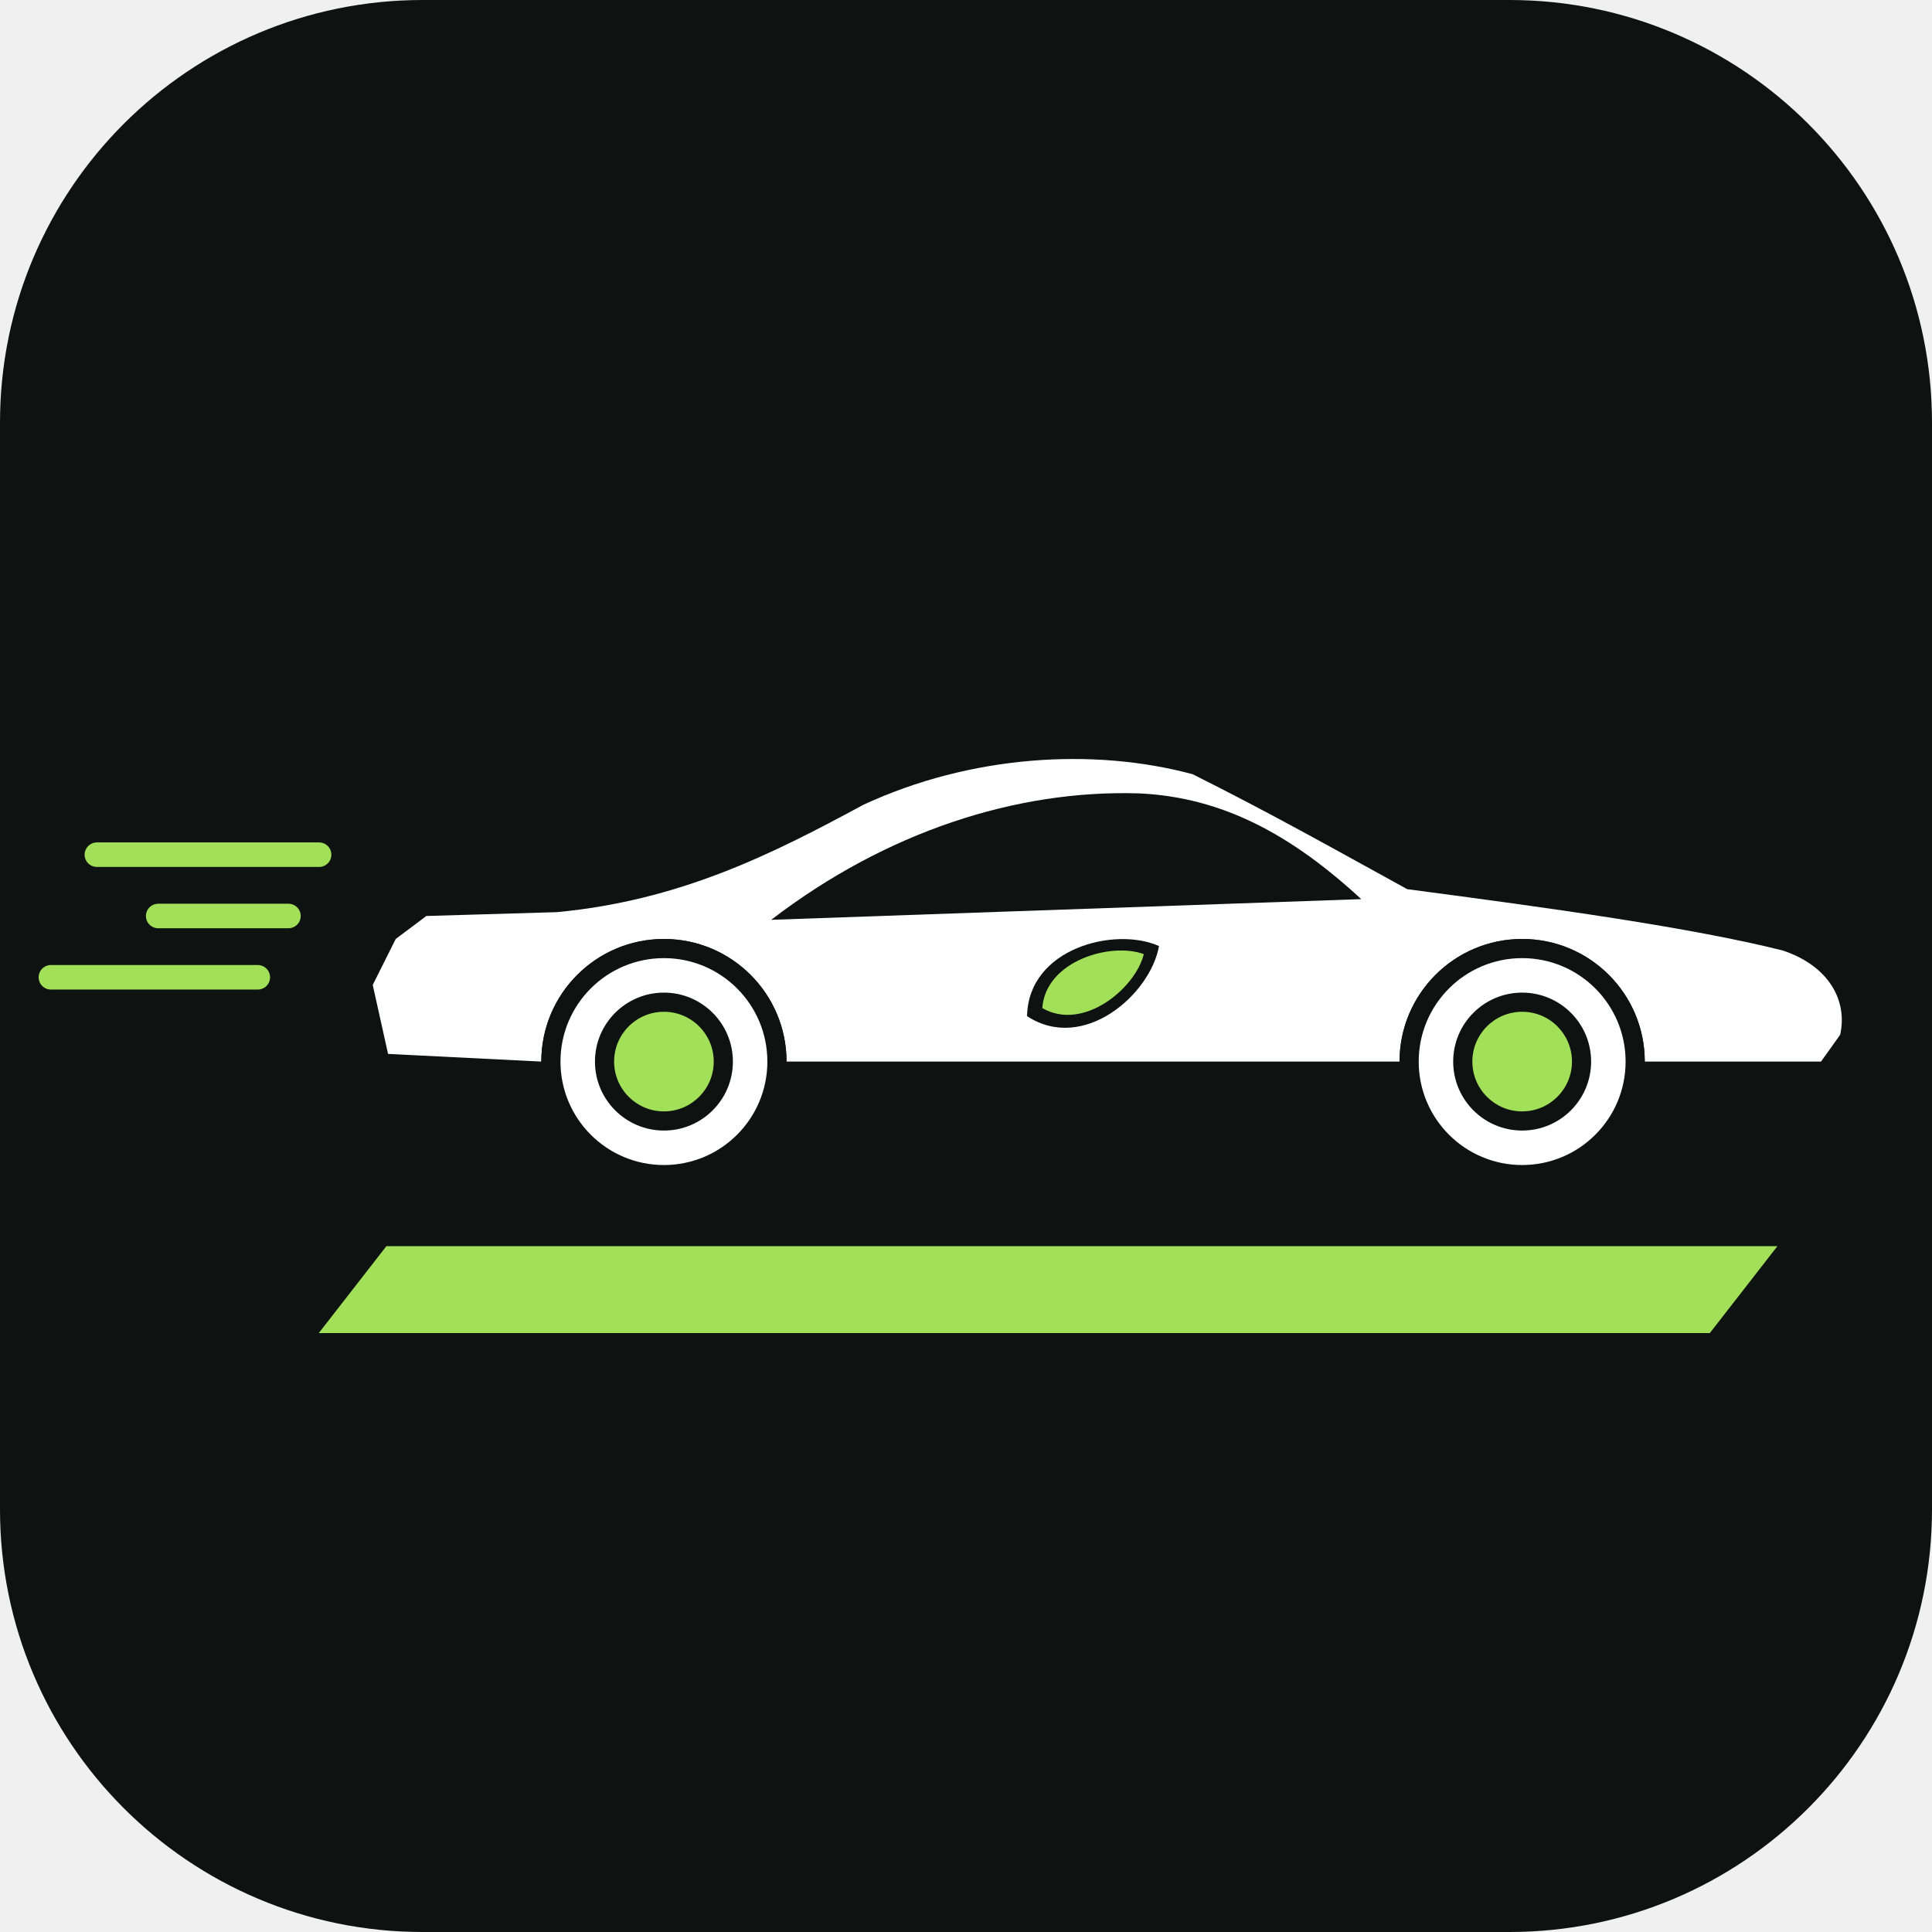
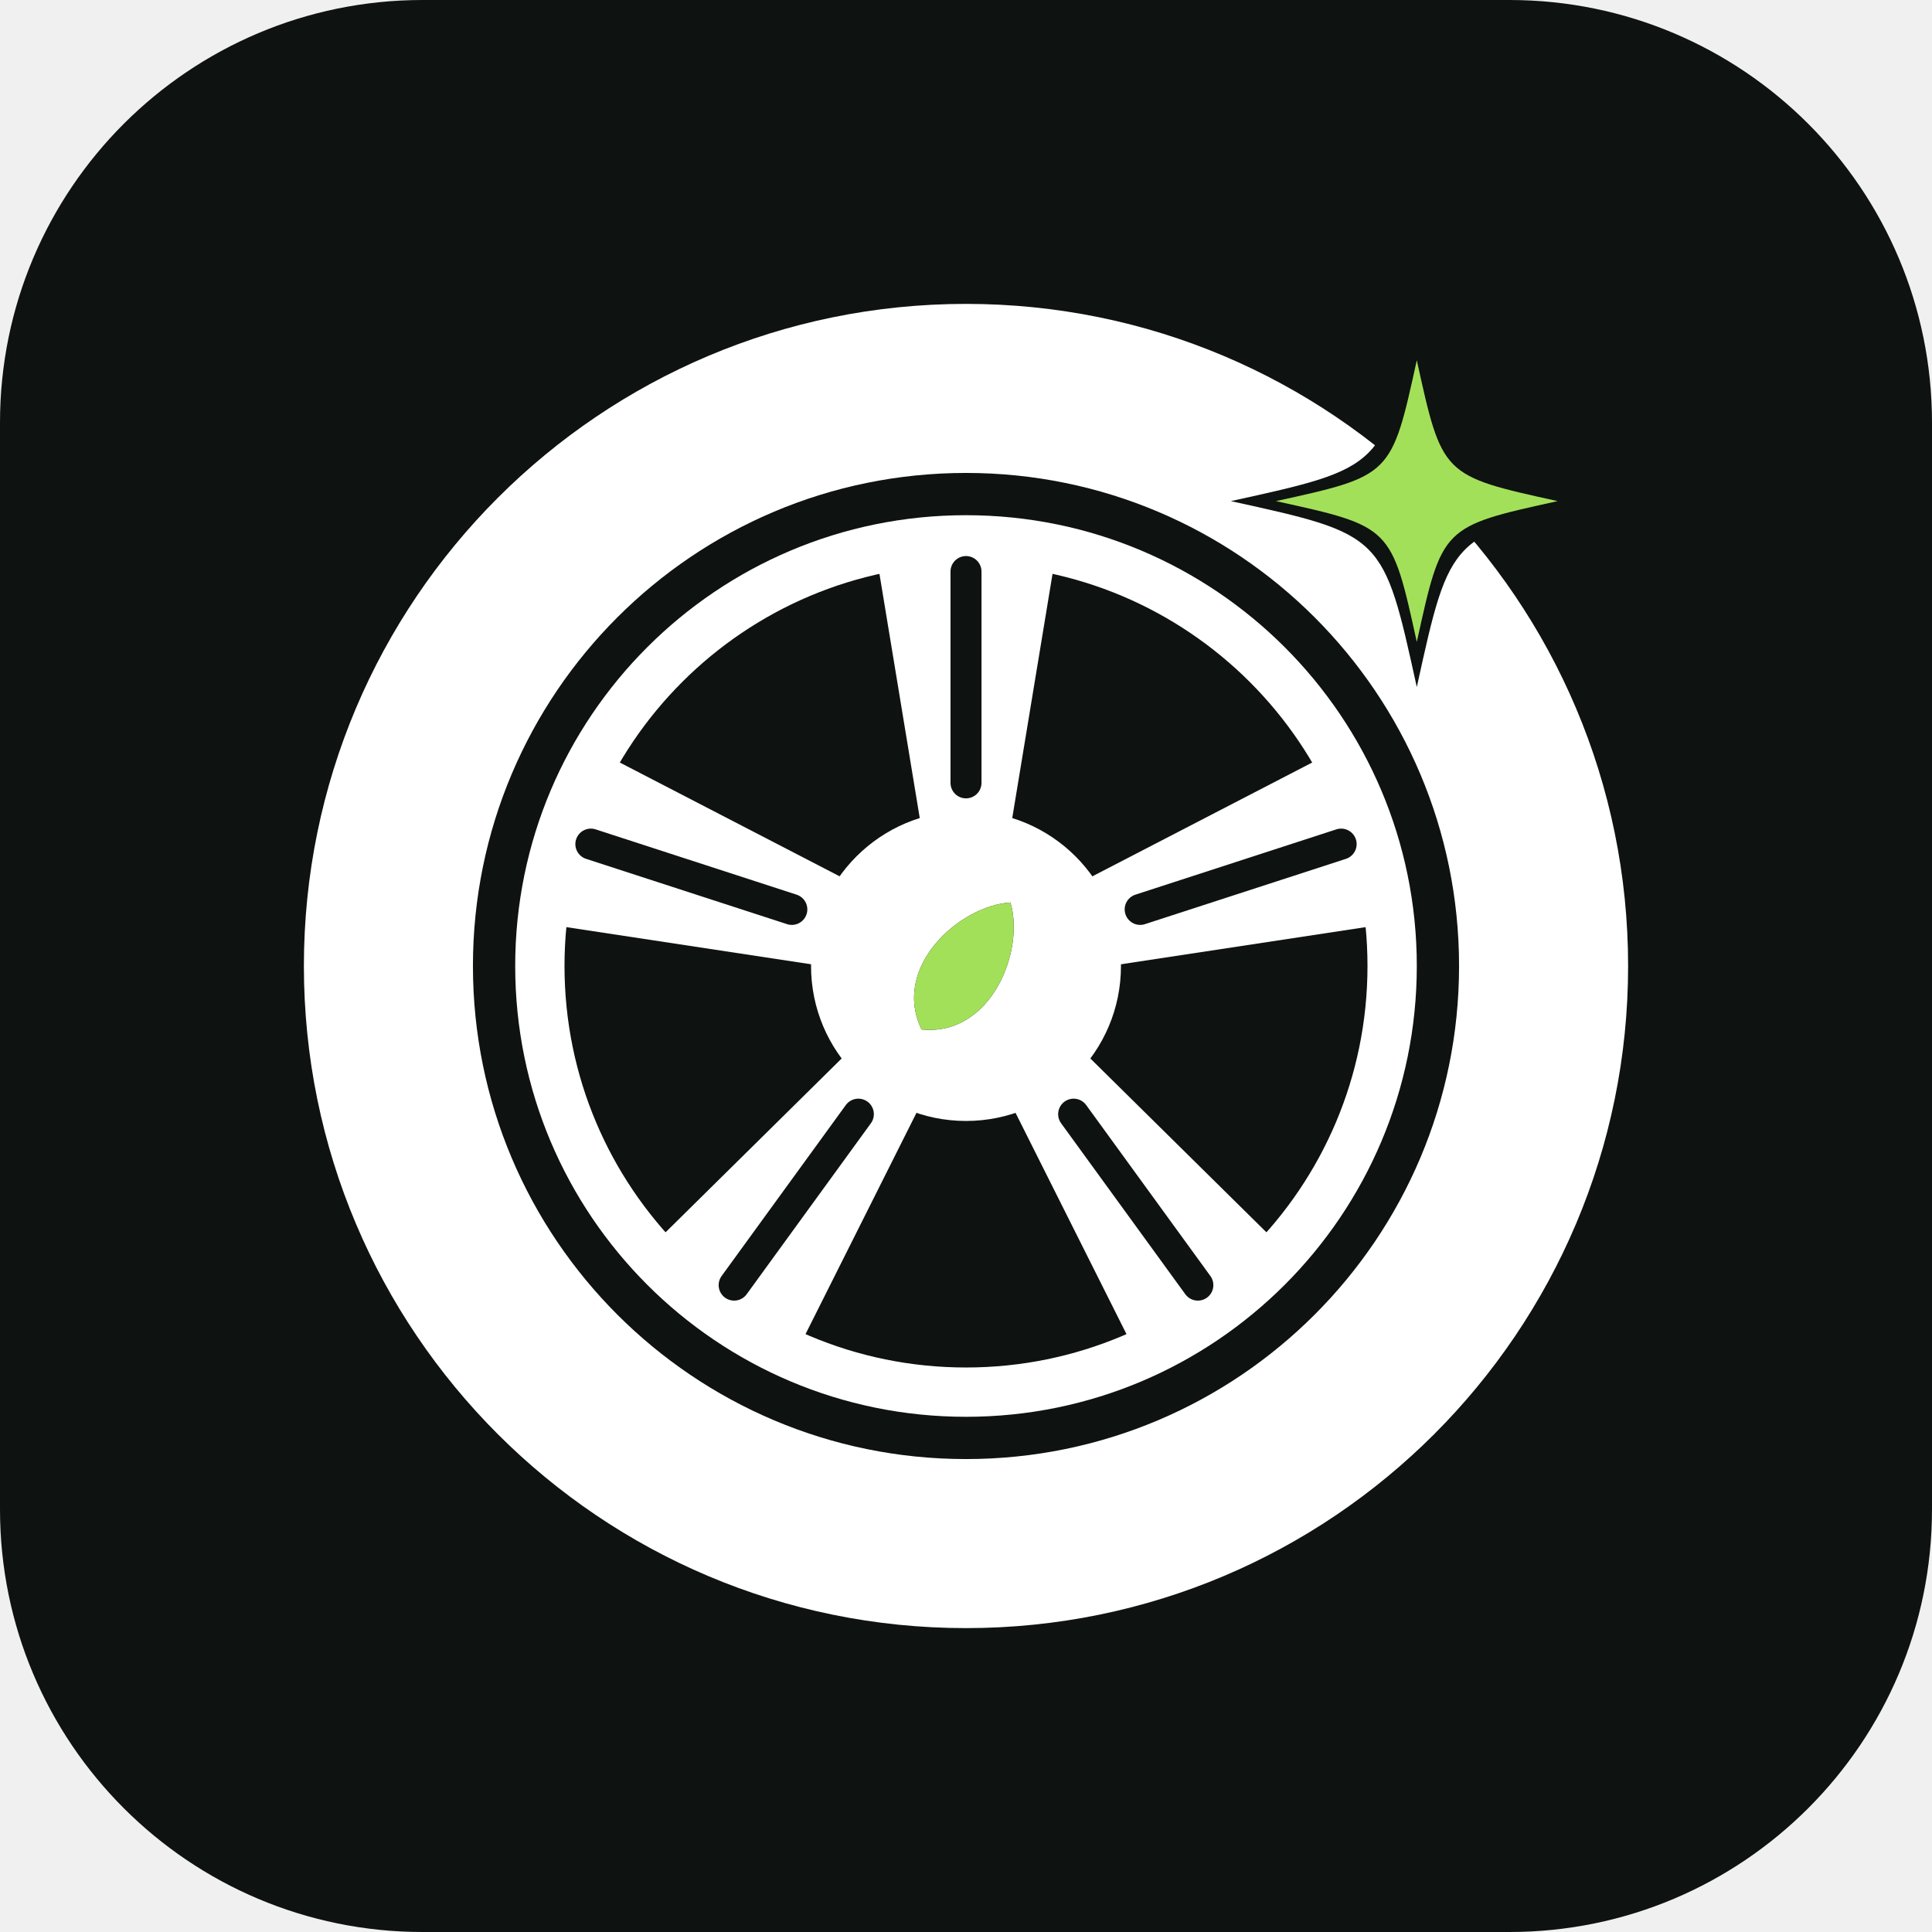
<svg xmlns="http://www.w3.org/2000/svg" viewBox="0 0 512.0 512.0" width="512" height="512">
  <rect width="512" height="512" rx="112" fill="#0E1210" />
-   <g transform="translate(10.24 199.0859) scale(2.030717) translate(37.6 -6.5)">
-     <mask id="m-icon" maskUnits="userSpaceOnUse" x="-30" y="0" width="240" height="70">
-       <rect x="-30" width="240" height="70" fill="#fff" />
-       <path d="M58,28.5 C73,17 90,11.5 106,12 C117,12.5 126,17.5 135,25.8 Z" fill="#000" />
-       <circle cx="44" cy="47" r="16" fill="#000" />
-       <circle cx="156" cy="47" r="16" fill="#000" />
-       <path transform="translate(100 36.5) rotate(62)" d="M0,9.75 C7.75,5.46 5.00,-5.85 0,-9.75 C-5.00,-5.85 -7.75,5.46 0,9.75Z" fill="#000" />
+   <g transform="translate(76.8 76.8) scale(3.733333) translate(-2 -2)">
+     <mask id="m-icon" maskUnits="userSpaceOnUse" x="-10" y="-10" width="120" height="120">
+       <rect x="-10" y="-10" width="120" height="120" fill="#fff" />
+       <path d="M82,3.8 C84.376,14.624 84.376,14.624 95.2,17 C84.376,19.376 84.376,19.376 82,30.2 C79.624,19.376 79.624,19.376 68.8,17 C79.624,14.624 79.624,14.624 82,3.8Z" fill="#000" />
    </mask>
-     <path d="M8,46 L6,37 L9,31 L13,28 L30,27.5 C46,26 58,20 70,13.5 C84,7 100,6 113,9.5 C123,14.5 131,19 141,24.5 C160,27 178,29.5 190,32.5 C196,34.5 198.5,39 197.5,43.5 L195,47 L172,47 A16,16 0 0 0 140,47 L60,47 A16,16 0 0 0 28,47 Z" fill="#FFFFFF" mask="url(#m-icon)" />
-     <g fill="#FFFFFF">
-       <path d="M30.5,47 a13.5,13.5 0 1,0 27.0,0 a13.5,13.5 0 1,0 -27.0,0ZM35,47 a9,9 0 1,0 18,0 a9,9 0 1,0 -18,0Z" fill-rule="evenodd" />
-       <path d="M142.5,47 a13.5,13.5 0 1,0 27.0,0 a13.5,13.5 0 1,0 -27.0,0ZM147,47 a9,9 0 1,0 18,0 a9,9 0 1,0 -18,0Z" fill-rule="evenodd" />
+     <mask id="m-iconr" maskUnits="userSpaceOnUse" x="-10" y="-10" width="120" height="120">
+       <rect x="-10" y="-10" width="120" height="120" fill="#fff" />
+       <path transform="rotate(0 50 50)" d="M50,37 L50,22" stroke="#000" stroke-width="2.2" stroke-linecap="round" />
+       <path transform="rotate(72 50 50)" d="M50,37 L50,22" stroke="#000" stroke-width="2.2" stroke-linecap="round" />
+       <path transform="rotate(144 50 50)" d="M50,37 L50,22" stroke="#000" stroke-width="2.2" stroke-linecap="round" />
+       <path transform="rotate(216 50 50)" d="M50,37 L50,22" stroke="#000" stroke-width="2.2" stroke-linecap="round" />
+       <path transform="rotate(288 50 50)" d="M50,37 L50,22" stroke="#000" stroke-width="2.2" stroke-linecap="round" />
+       <g fill="#000">
+         <path transform="translate(50 50) rotate(35)" d="M0,5.5 C4.34,3.08 2.80,-3.30 0,-5.5 C-2.80,-3.30 -4.34,3.08 0,5.5Z" />
+       </g>
+     </mask>
+     <g mask="url(#m-icon)">
+       <path d="M3.00,50 a47,47 0 1,0 94,0 a47,47 0 1,0 -94,0ZM15.00,50 a35,35 0 1,0 70,0 a35,35 0 1,0 -70,0Z" fill-rule="evenodd" fill="#FFFFFF" />
+     </g>
+     <g mask="url(#m-iconr)" fill="#FFFFFF">
+       <path d="M18.00,50 a32,32 0 1,0 64,0 a32,32 0 1,0 -64,0ZM21.50,50 a28.5,28.5 0 1,0 57.0,0 a28.5,28.5 0 1,0 -57.0,0Z" fill-rule="evenodd" />
+       <path transform="rotate(0 50 50)" d="M46.8,40 L43.5,20 L56.5,20 L53.2,40Z" />
+       <path transform="rotate(72 50 50)" d="M46.8,40 L43.5,20 L56.5,20 L53.2,40Z" />
+       <path transform="rotate(144 50 50)" d="M46.8,40 L43.5,20 L56.5,20 L53.2,40Z" />
+       <path transform="rotate(216 50 50)" d="M46.8,40 L43.5,20 L56.5,20 L53.2,40Z" />
+       <path transform="rotate(288 50 50)" d="M46.8,40 L43.5,20 L56.5,20 L53.2,40Z" />
+       <circle cx="50" cy="50" r="11" />
    </g>
    <g fill="#A3E05A">
-       <circle cx="44" cy="47" r="6.5" />
-       <circle cx="156" cy="47" r="6.5" />
-       <path transform="translate(100 36.5) rotate(62)" d="M0,7.5 C5.27,4.20 3.40,-4.50 0,-7.5 C-3.40,-4.50 -5.27,4.20 0,7.5Z" />
+       <path transform="translate(50 50) rotate(35)" d="M0,5.5 C4.34,3.08 2.80,-3.30 0,-5.5 C-2.80,-3.30 -4.34,3.08 0,5.5Z" />
    </g>
-     <g stroke="#A3E05A" stroke-width="3.2" stroke-linecap="round">
-       <path d="M-30,20 L-1,20" />
-       <path d="M-22,28 L-5,28" />
-       <path d="M-36,36 L-9,36" />
-     </g>
+     <path d="M82,7 C83.8,15.2 83.8,15.2 92,17 C83.8,18.8 83.8,18.8 82,27 C80.2,18.8 80.2,18.8 72,17 C80.2,15.2 80.2,15.2 82,7Z" fill="#A3E05A" />
  </g>
-   <path d="M102.4,330.24 L471.04,330.24 L453.12,353.28 L84.48,353.28Z" fill="#A3E05A" />
</svg>
